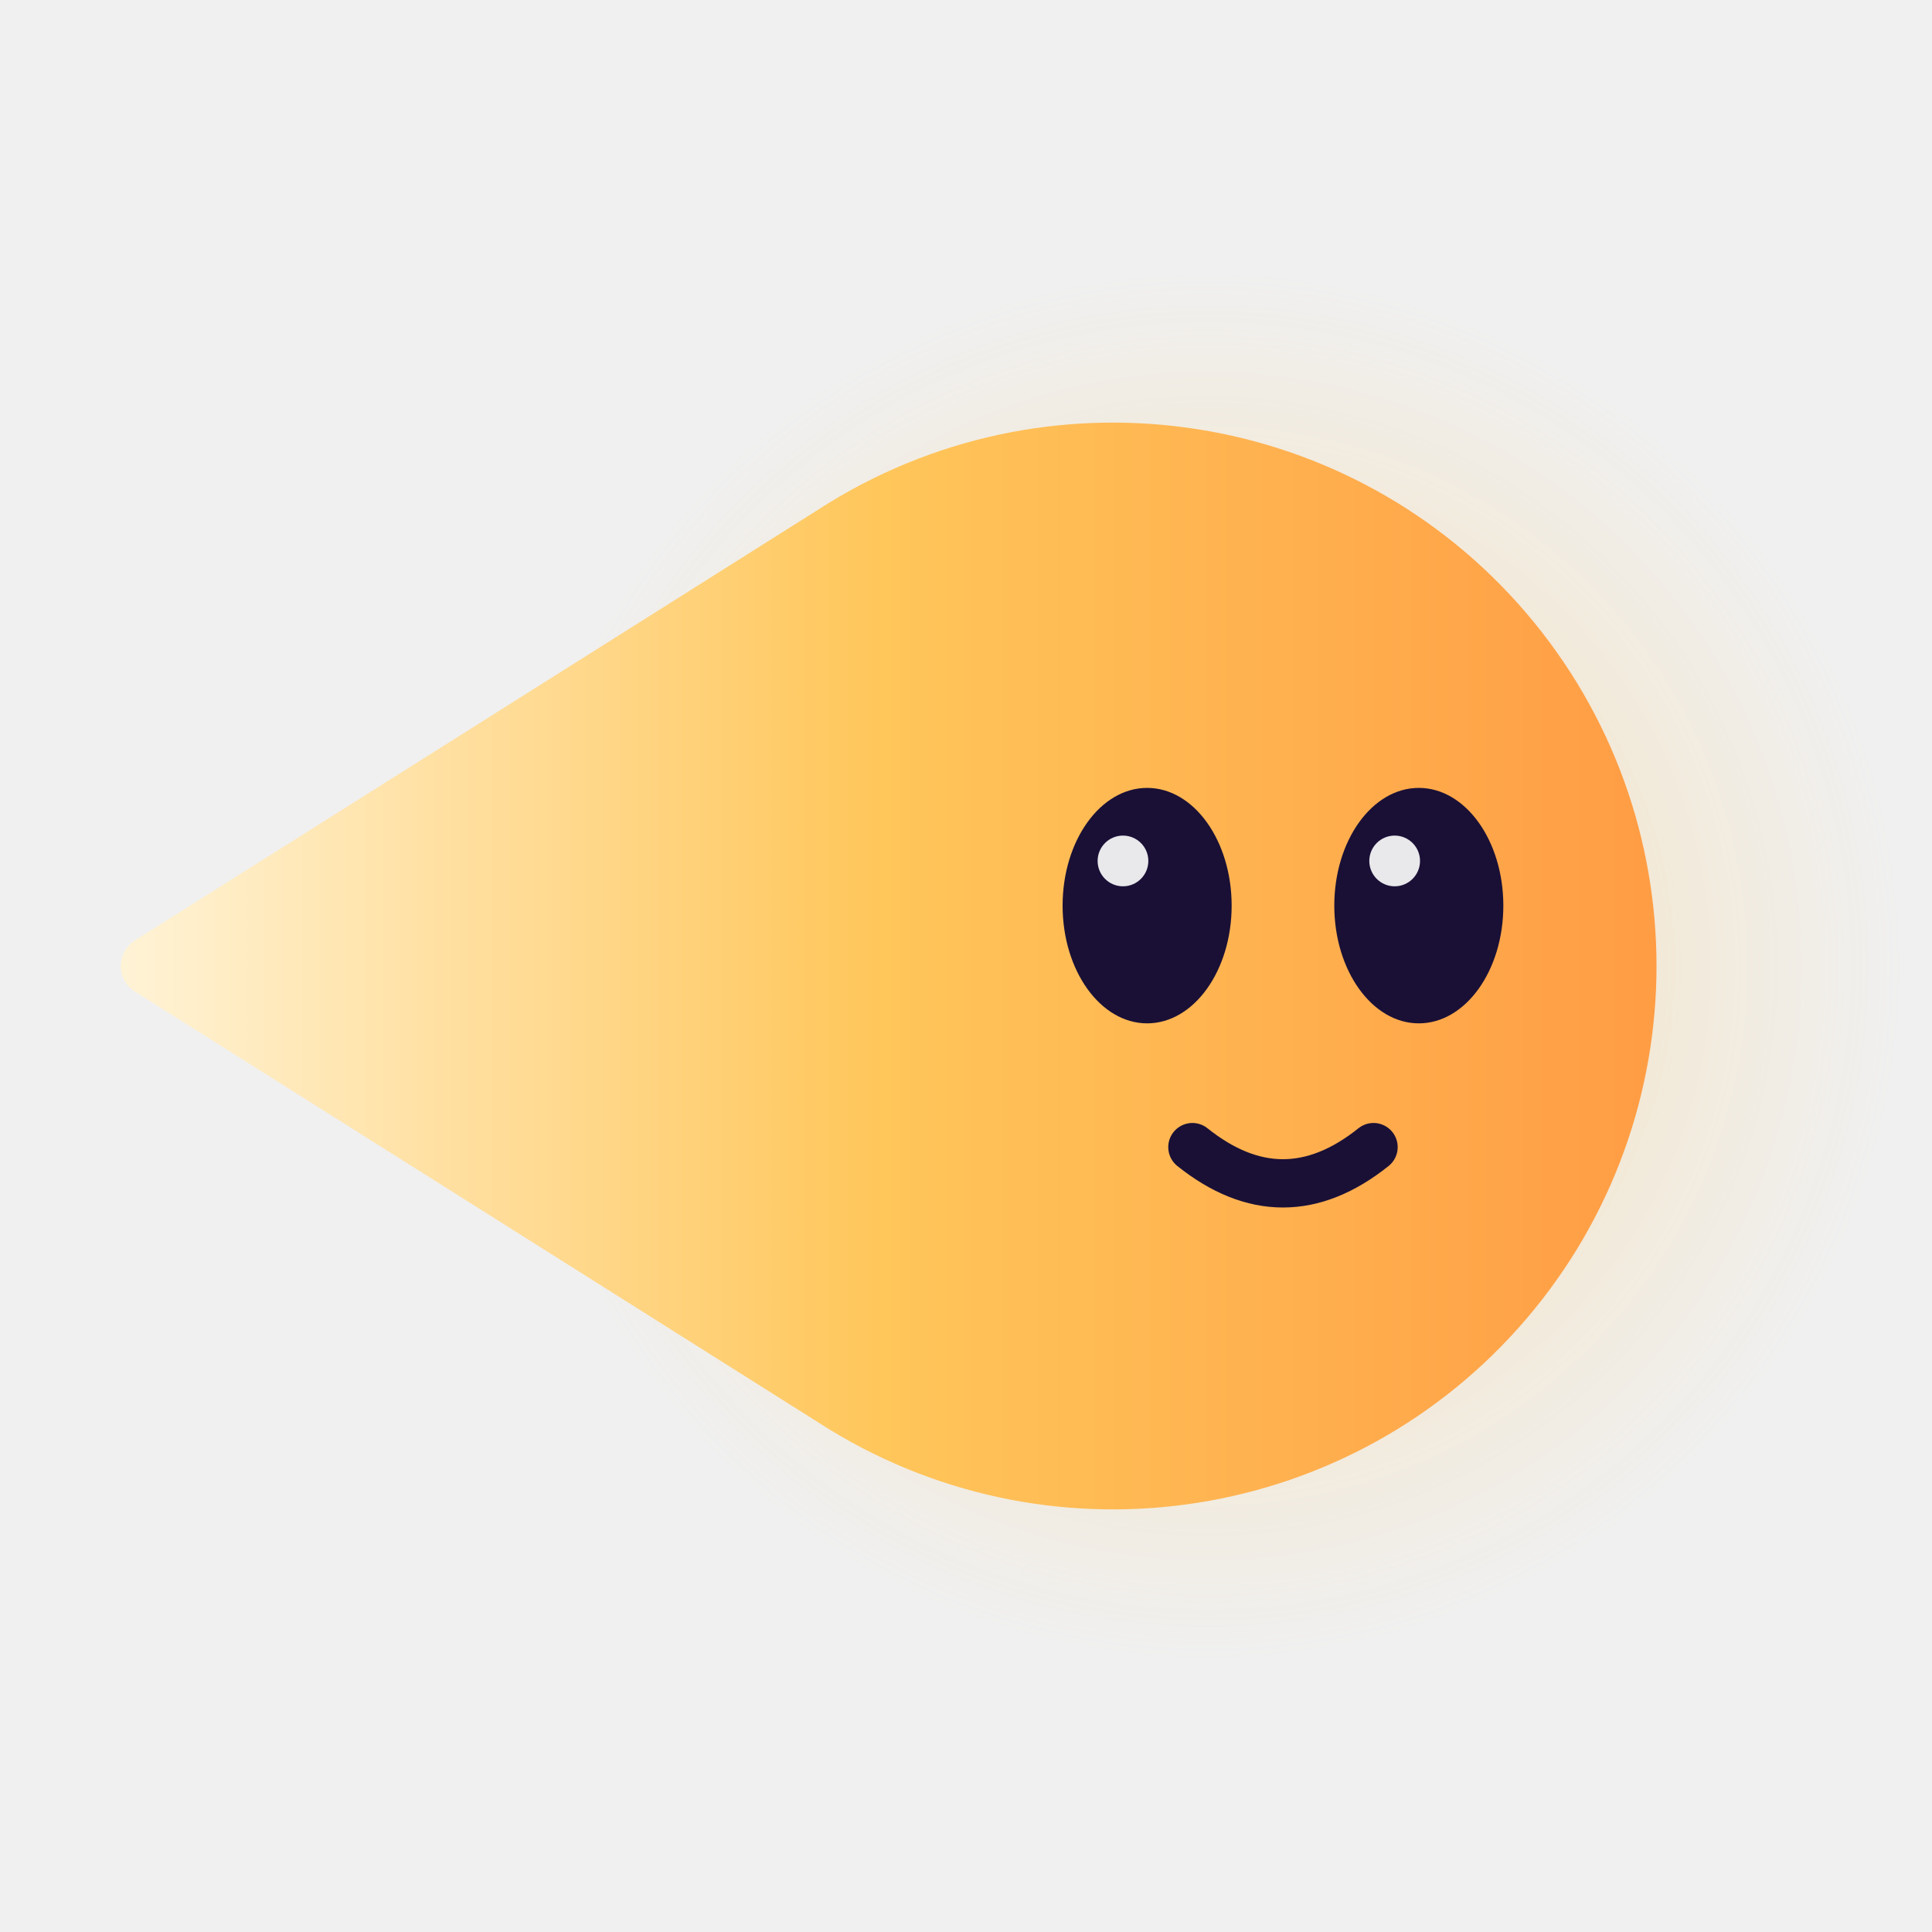
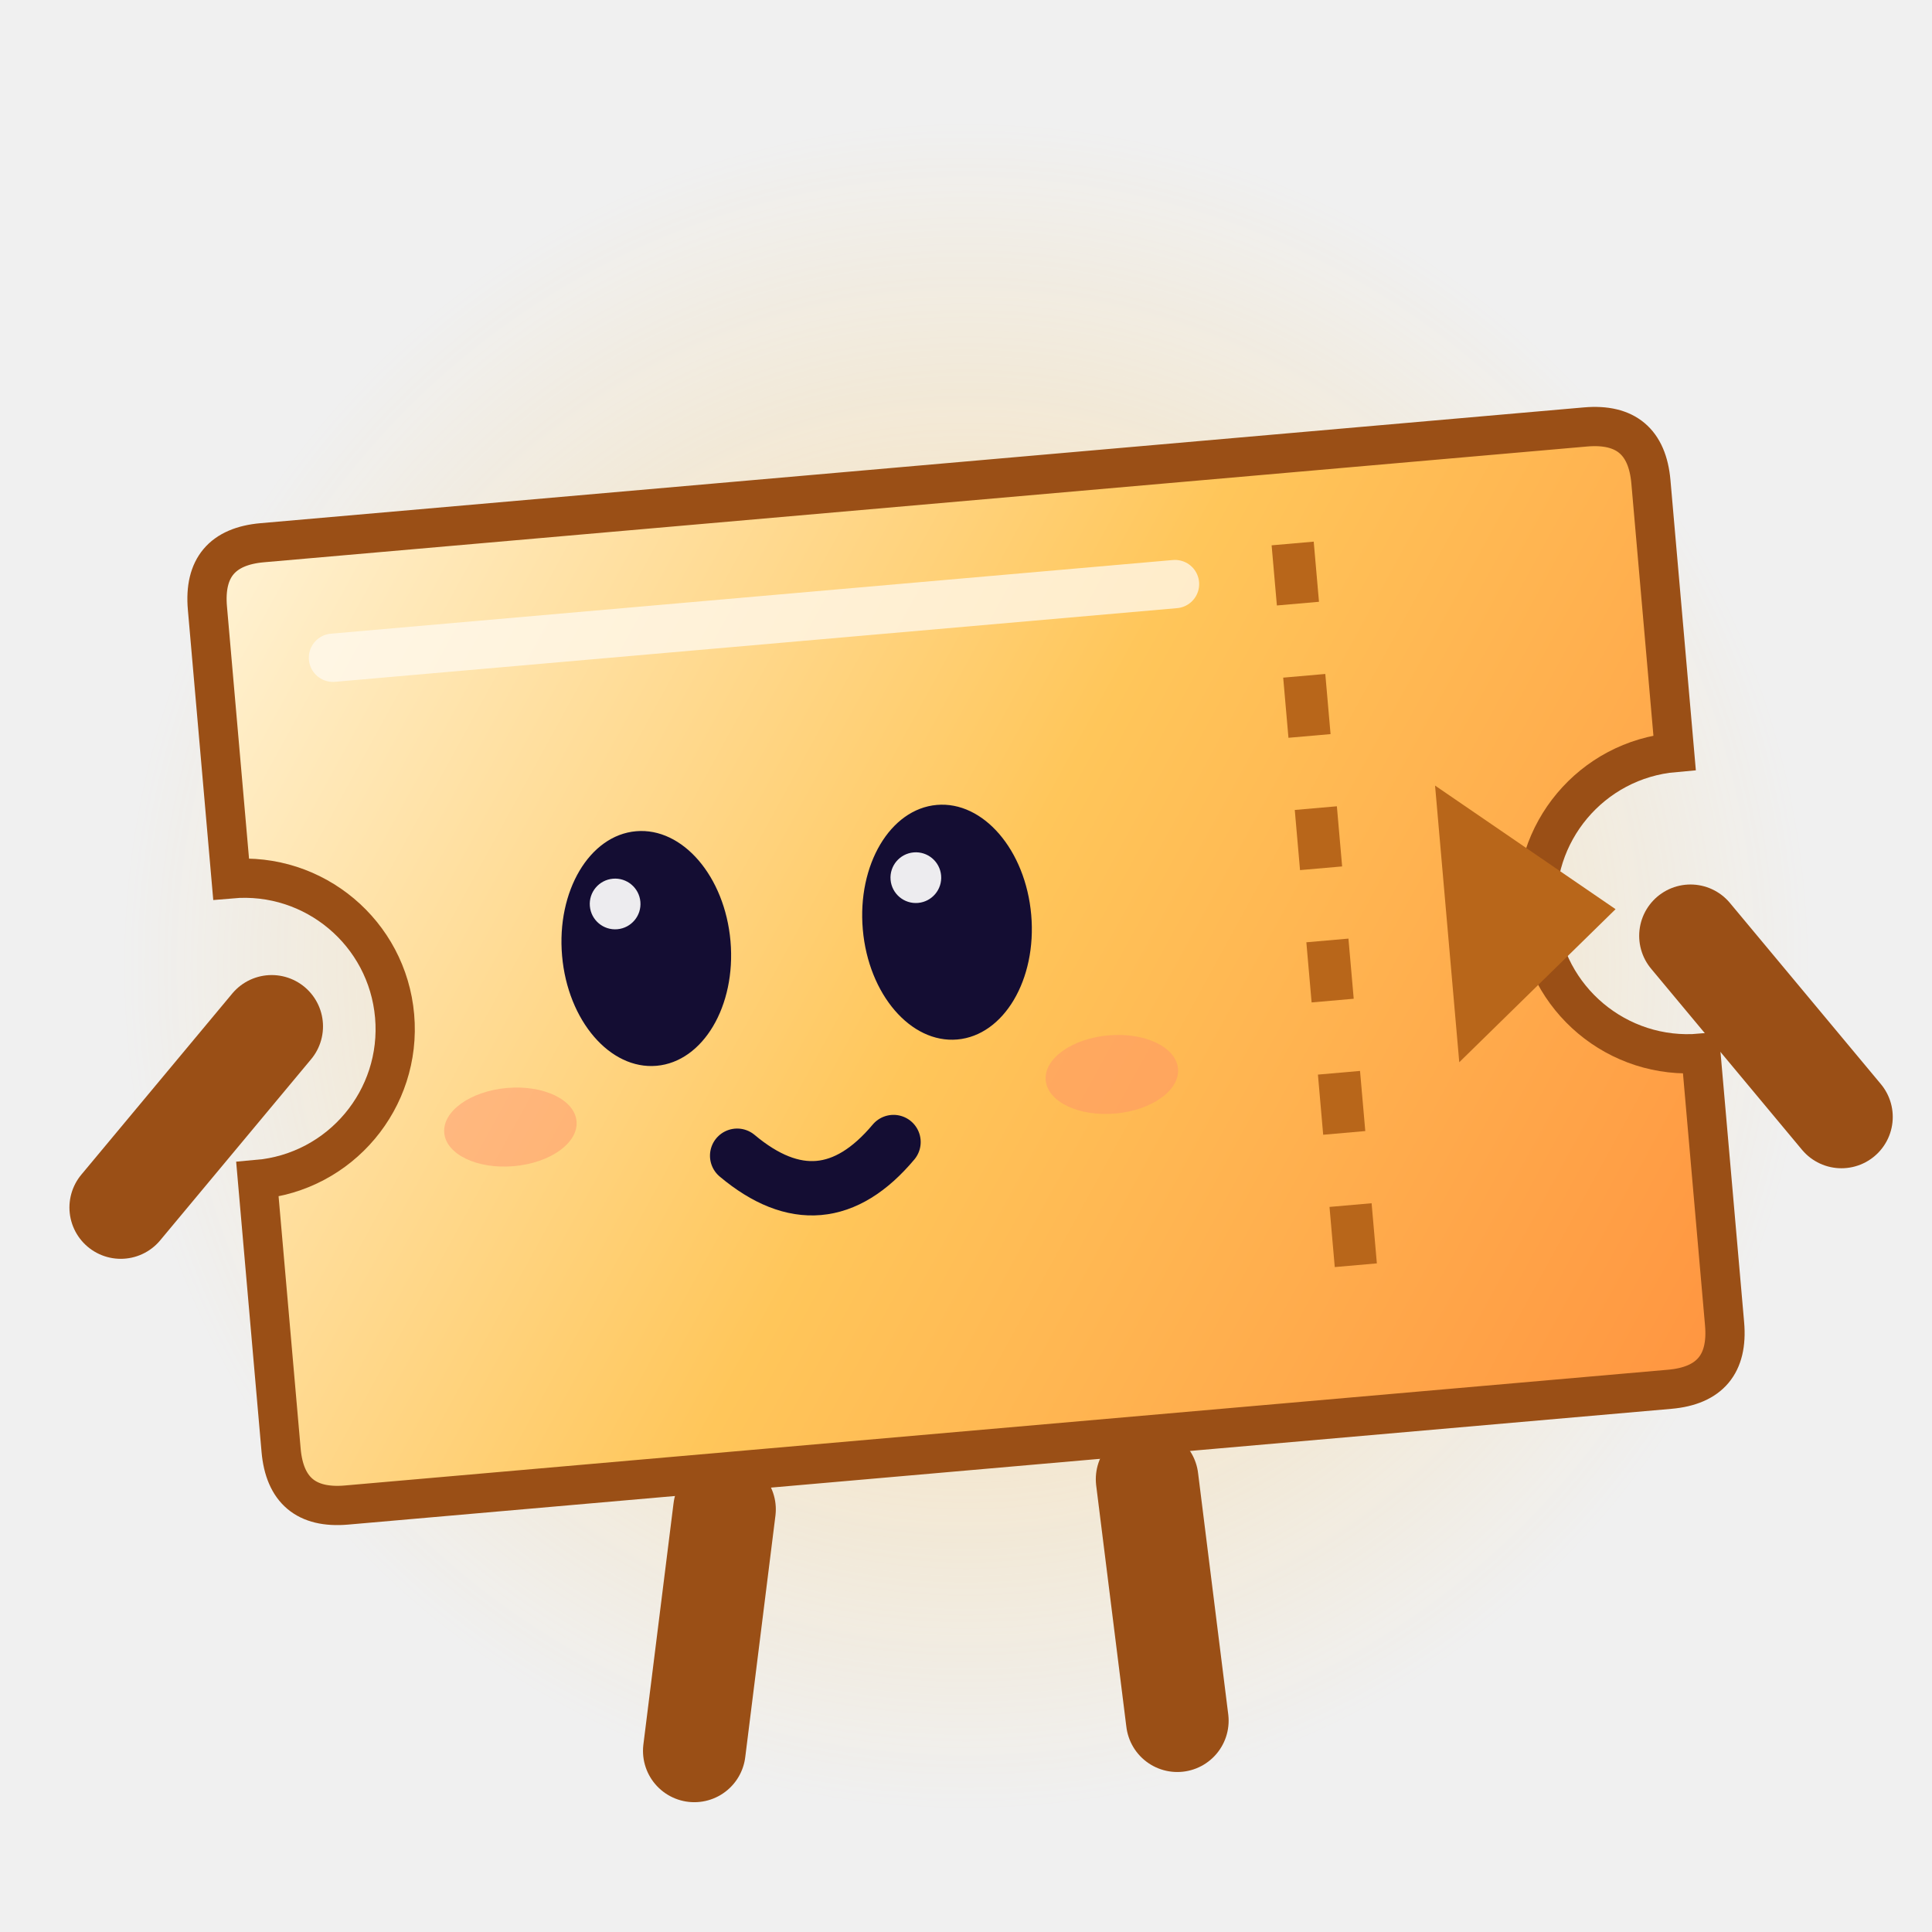
<svg xmlns="http://www.w3.org/2000/svg" viewBox="0 0 64 64">
  <defs>
-     <linearGradient id="slm-f" gradientUnits="userSpaceOnUse" x1="4" y1="0" x2="60" y2="0">
+     <linearGradient id="slm-f" gradientUnits="userSpaceOnUse" x1="8" y1="16" x2="56" y2="48">
      <stop offset="0" stop-color="#fff3d6" stop-opacity="1" />
-       <stop offset="0.45" stop-color="#ffc65a" stop-opacity="1" />
+       <stop offset="0.5" stop-color="#ffc65a" stop-opacity="1" />
      <stop offset="1" stop-color="#ff9440" stop-opacity="1" />
    </linearGradient>
-     <radialGradient id="slm-g" gradientUnits="userSpaceOnUse" cx="40" cy="32" r="23">
-       <stop offset="0" stop-color="#ffc65a" stop-opacity="0.45" />
+     <radialGradient id="slm-g" gradientUnits="userSpaceOnUse" cx="32" cy="32" r="28">
+       <stop offset="0" stop-color="#ffc65a" stop-opacity="0.5" />
      <stop offset="1" stop-color="#ffc65a" stop-opacity="0" />
    </radialGradient>
  </defs>
-   <circle class="mascot-glow" cx="40" cy="32" r="23" fill="url(#slm-g)" />
-   <path d="M5 32 L28 17.5 A17 17 0 1 1 28 46.5 Z" fill="url(#slm-f)" stroke="url(#slm-f)" stroke-width="2" stroke-linejoin="round" />
-   <g class="mascot-face">
-     <ellipse cx="38" cy="30" rx="2.8" ry="3.9" fill="#1a1036" />
-     <circle cx="37.2" cy="28.52" r="0.84" fill="#fff" opacity="0.9" />
-     <ellipse cx="47" cy="30" rx="2.8" ry="3.9" fill="#1a1036" />
-     <circle cx="46.2" cy="28.52" r="0.84" fill="#fff" opacity="0.9" />
-     <path d="M39.5 38 Q42.5 40.4 45.5 38" fill="none" stroke="#1a1036" stroke-width="1.6" stroke-linecap="round" />
+   <circle class="mascot-glow" cx="32" cy="32" r="28" fill="url(#slm-g)" />
+   <g transform="rotate(-5 32 32)">
+     <path d="M10 16 H54 Q56 16 56 18 V27 A5 5 0 0 0 56 37 V46 Q56 48 54 48 H10 Q8 48 8 46 V37 A5 5 0 0 0 8 27 V18 Q8 16 10 16Z" fill="url(#slm-f)" stroke="#9a4f16" stroke-width="1.3" />
+     <path d="M44 19 V45" stroke="#b8661a" stroke-width="1.4" stroke-dasharray="2 2.4" />
+     <path d="M48 27.4 L53.6 32 L48 36.6Z" fill="#b8661a" />
+     <path d="M12 20 H40" stroke="#fffaf0" stroke-width="1.6" opacity="0.75" stroke-linecap="round" />
+     <g class="mascot-face">
+       <ellipse cx="21.5" cy="30.5" rx="2.8" ry="3.9" fill="#140d33" />
+       <circle cx="20.6" cy="28.94" r="0.84" fill="#fff" opacity="0.92" />
+       <ellipse cx="31.5" cy="30.5" rx="2.8" ry="3.9" fill="#140d33" />
+       <circle cx="30.6" cy="28.94" r="0.84" fill="#fff" opacity="0.92" />
+       <path d="M23.9 37.6 Q26.5 40.2 29.1 37.6" stroke="#140d33" stroke-width="1.8" fill="none" stroke-linecap="round" />
+       <ellipse cx="16.5" cy="36" rx="2.2" ry="1.3" fill="#ff8f6a" opacity="0.45" />
+       <ellipse cx="36.5" cy="36" rx="2.2" ry="1.3" fill="#ff8f6a" opacity="0.45" />
+     </g>
  </g>
+   <path d="M9 34 L4 40" stroke="#9a4f16" stroke-width="3.4" fill="none" stroke-linecap="round" stroke-linejoin="round" />
+   <path d="M56 31 L61 37" stroke="#9a4f16" stroke-width="3.4" fill="none" stroke-linecap="round" stroke-linejoin="round" />
+   <path d="M24 50 L23 58" stroke="#9a4f16" stroke-width="3.4" fill="none" stroke-linecap="round" stroke-linejoin="round" />
+   <path d="M38 49 L39 57" stroke="#9a4f16" stroke-width="3.4" fill="none" stroke-linecap="round" stroke-linejoin="round" />
</svg>
